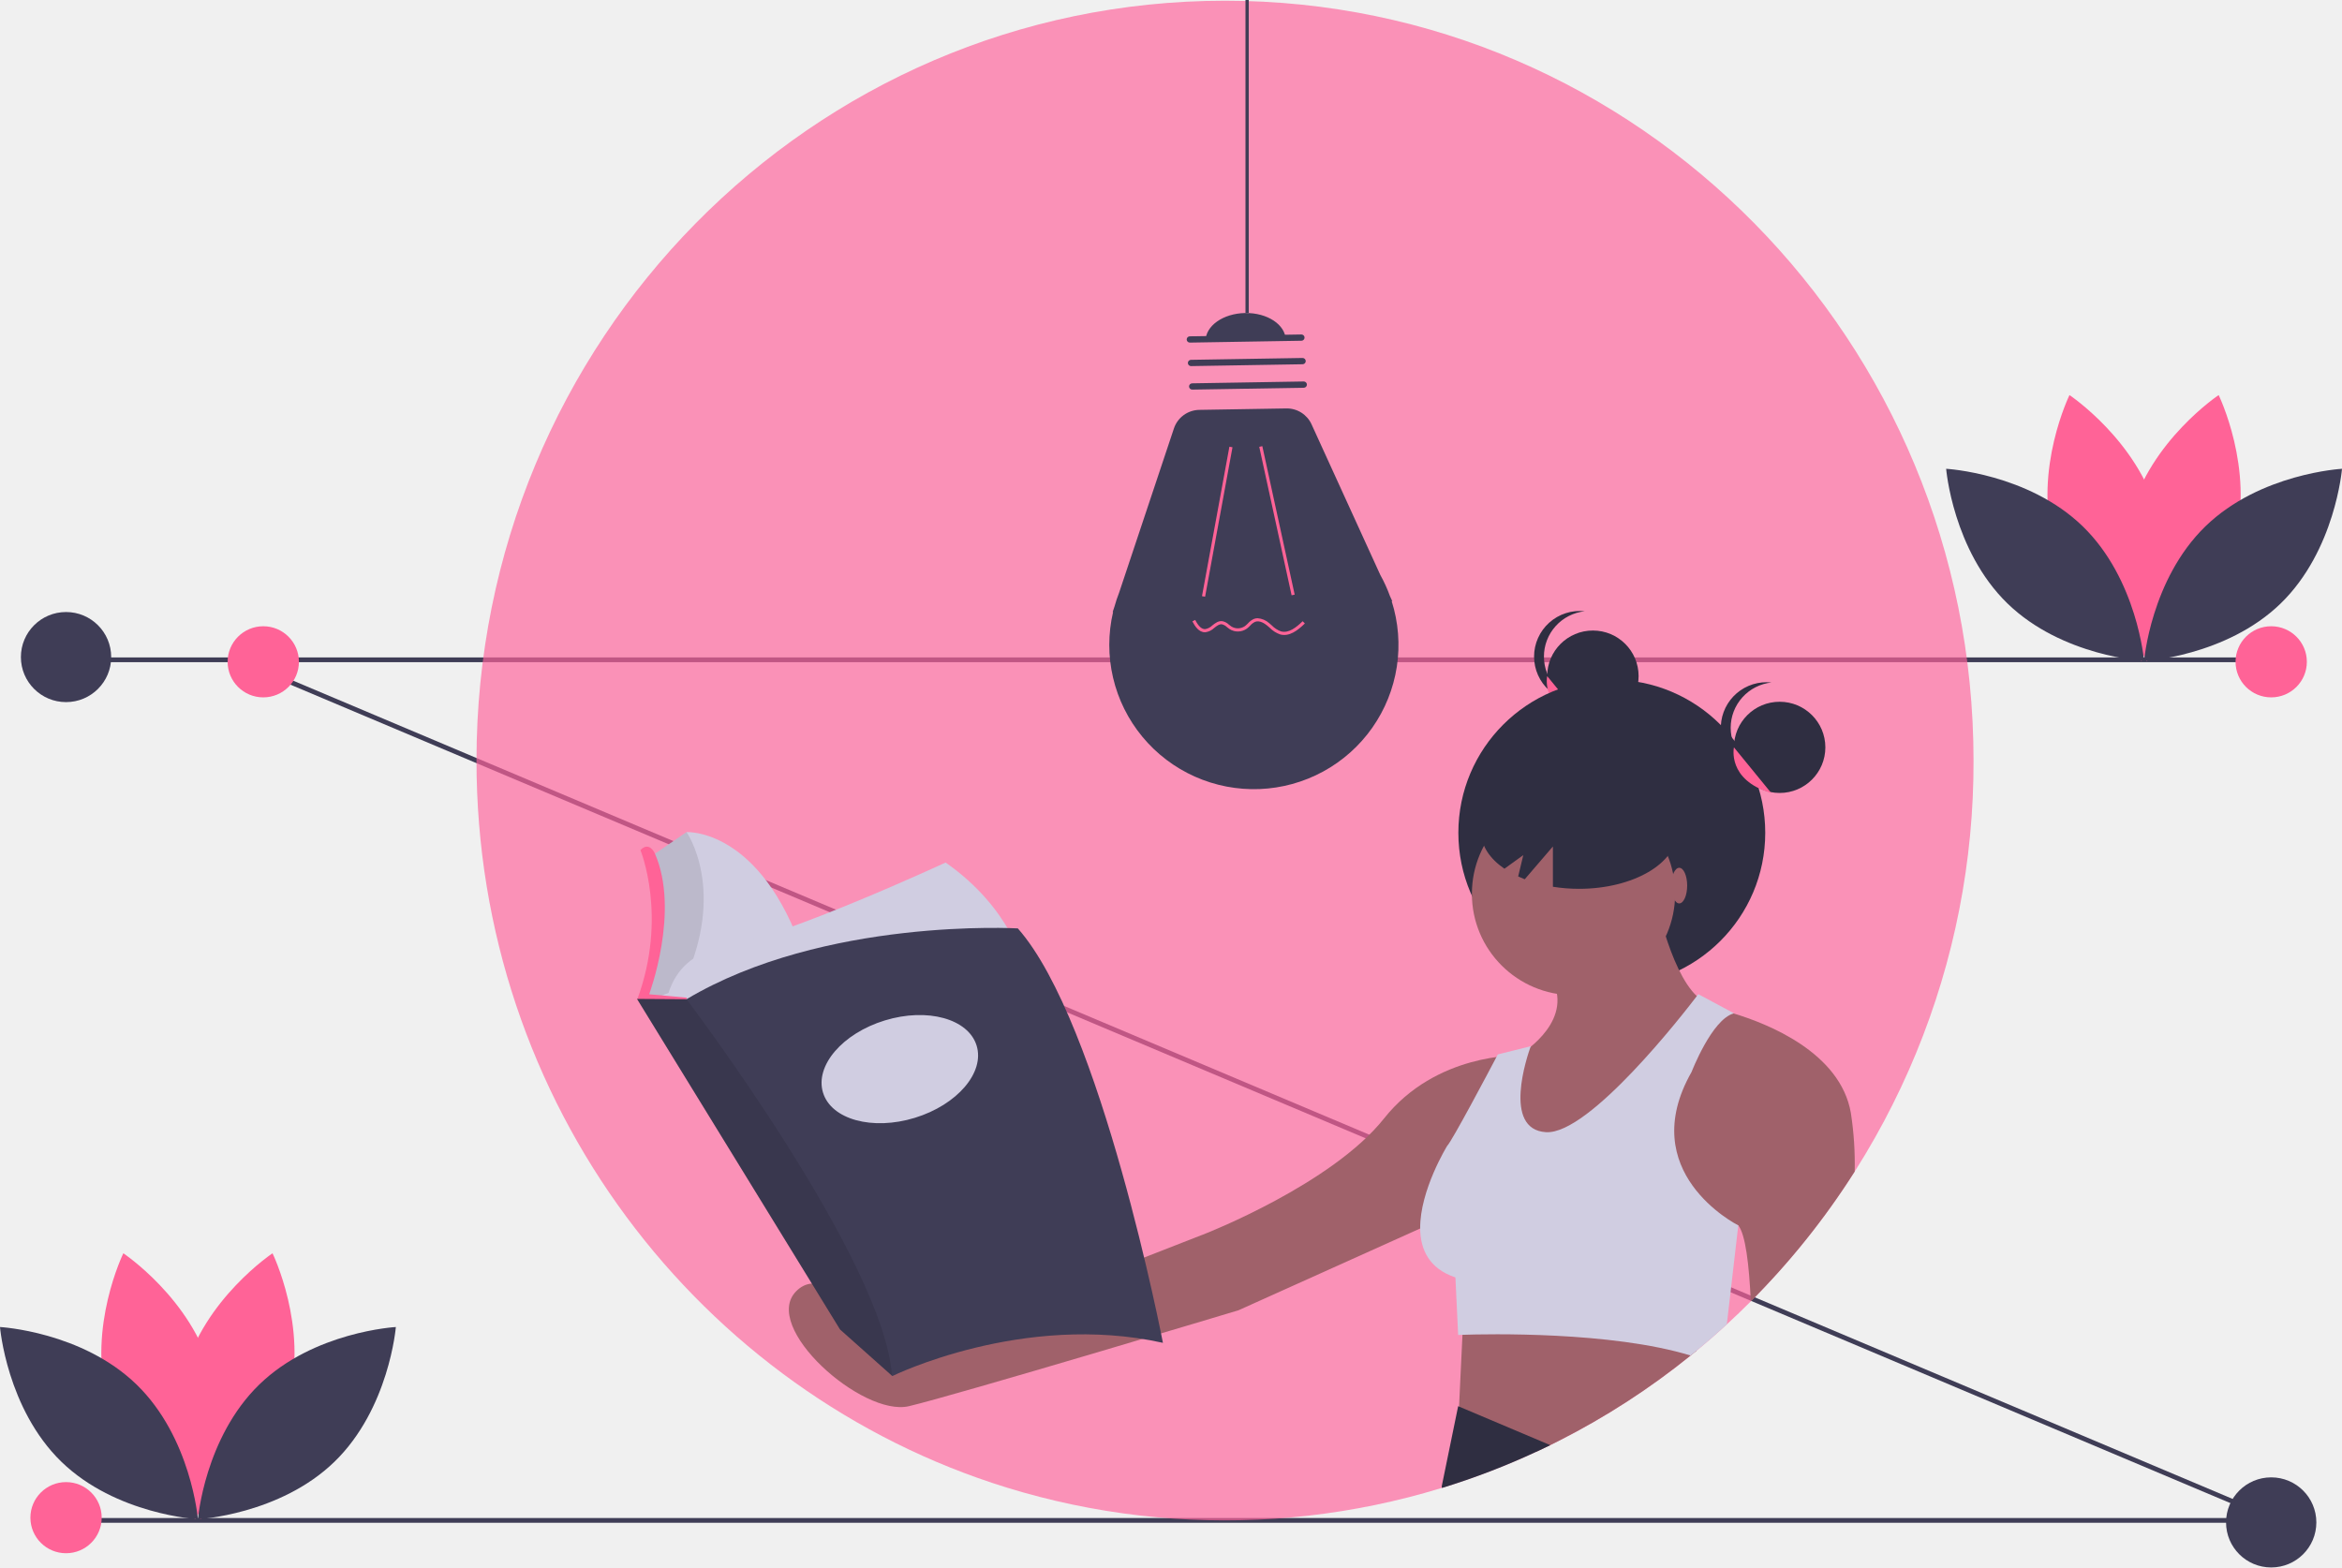
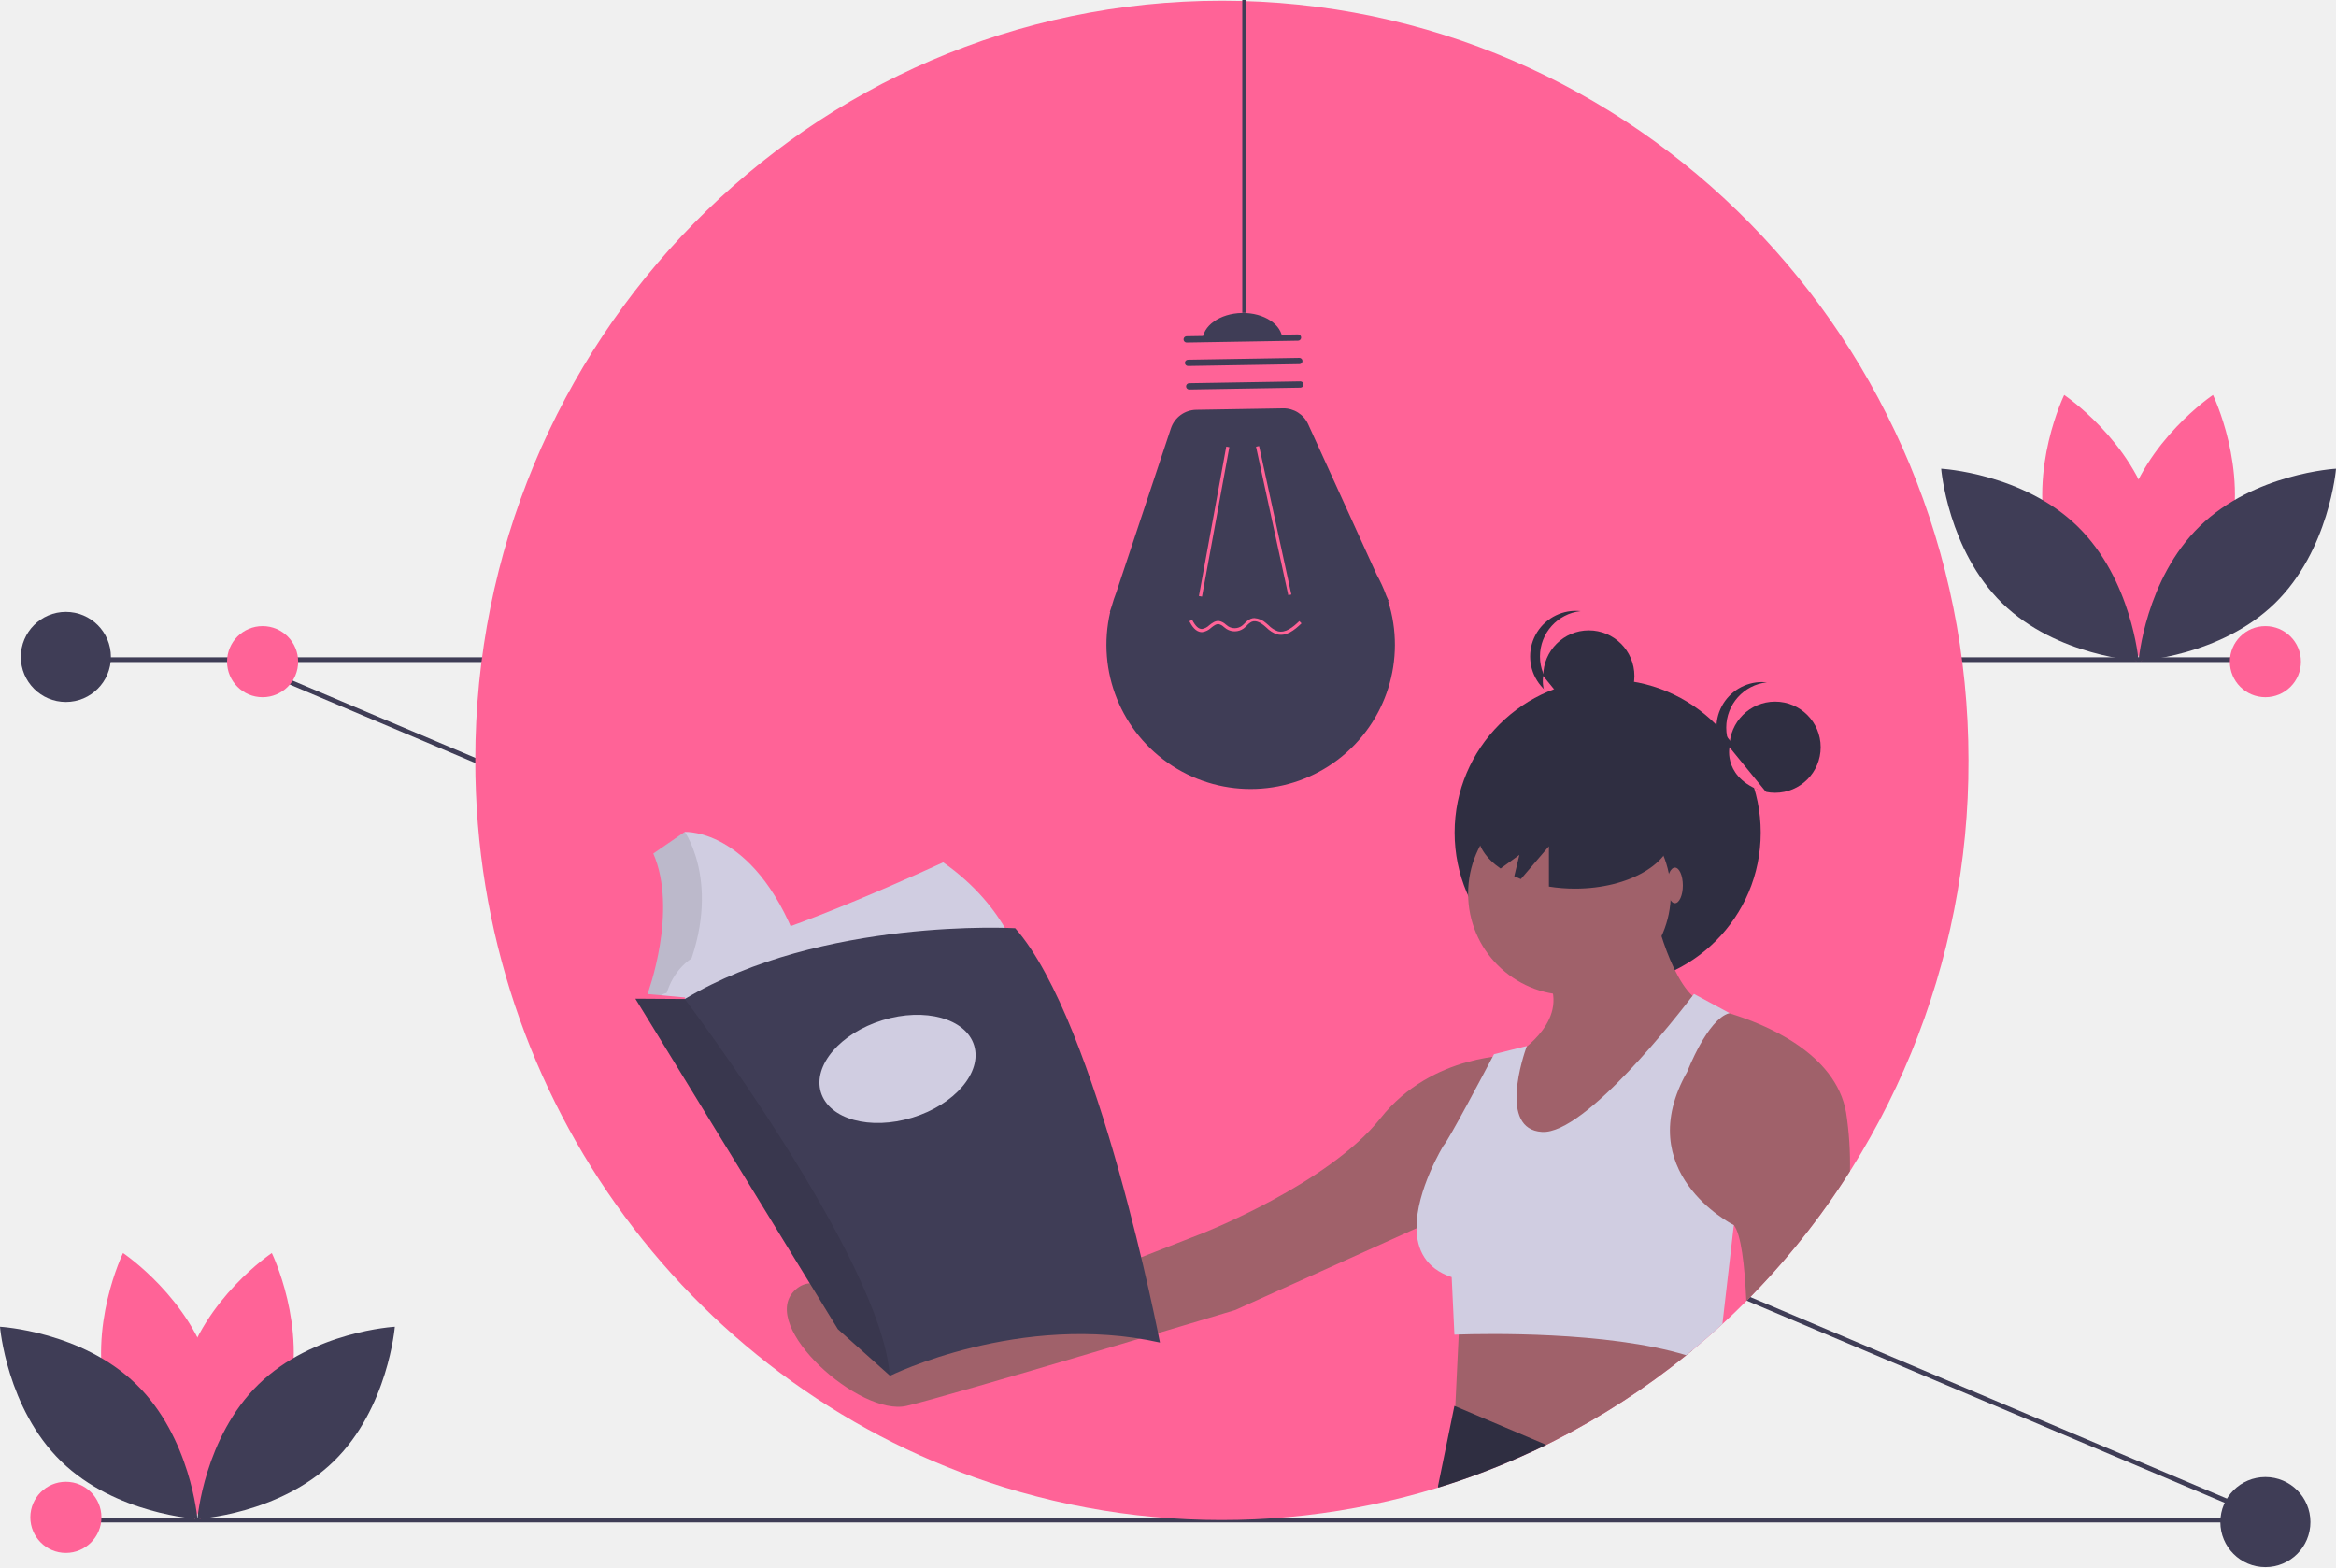
- <svg xmlns="http://www.w3.org/2000/svg" width="741" height="496" viewBox="0 0 741 496" fill="none">
-   <g clip-path="url(#clip0)">
-     <path d="M719.15 480.36H20.694V481.861H719.15V480.36Z" fill="#3F3D56" />
-     <path d="M75.629 208.161L75.044 209.543L718.347 480.985L718.933 479.603L75.629 208.161Z" fill="#3F3D56" />
-     <path d="M719.15 208.035H20.694V209.536H719.15V208.035Z" fill="#3F3D56" />
-     <path d="M624.419 240.669C624.515 272.415 618.341 303.868 606.249 333.231C594.158 362.594 576.386 389.292 553.949 411.799C551.475 414.282 548.947 416.708 546.363 419.076C543.25 421.941 540.058 424.72 536.785 427.41C536.161 427.928 535.537 428.438 534.905 428.941C521.976 439.396 507.974 448.456 493.133 455.971C492.253 456.413 491.374 456.856 490.487 457.291C489.081 457.981 487.66 458.657 486.239 459.317C433.637 483.741 373.817 487.791 318.391 470.682C221.352 440.629 150.762 349.022 150.762 240.669C150.762 107.876 256.793 0.229 387.59 0.229C518.387 0.229 624.419 107.876 624.419 240.669Z" fill="#FF639B" fill-opacity="0.67" />
-     <path d="M440.32 190.23L440.508 190.223L439.766 188.598C438.933 186.297 437.915 184.066 436.722 181.928L414.968 134.267C414.273 132.746 413.149 131.46 411.733 130.568C410.317 129.675 408.67 129.214 406.995 129.242L379.445 129.7C377.664 129.73 375.935 130.311 374.499 131.362C373.063 132.414 371.989 133.885 371.426 135.571L354.106 187.477C353.536 188.93 353.042 190.412 352.625 191.917L352.037 193.679L352.175 193.673C350.57 200.519 350.571 207.641 352.178 214.485C353.785 221.33 356.955 227.712 361.44 233.133C365.924 238.555 371.603 242.869 378.034 245.741C384.464 248.613 391.473 249.964 398.513 249.689C405.552 249.414 412.433 247.52 418.619 244.156C424.805 240.791 430.129 236.047 434.175 230.292C438.221 224.537 440.881 217.928 441.947 210.979C443.013 204.03 442.456 196.929 440.32 190.23H440.32Z" fill="#3F3D56" />
-     <path d="M388.976 141.356L380.307 188.644L381.285 188.823L389.955 141.534L388.976 141.356Z" fill="#FF6397" />
-     <path d="M399.394 141.182L398.422 141.393L408.656 188.369L409.628 188.158L399.394 141.182Z" fill="#FF6397" />
-     <path d="M376.442 106.425L411.745 105.838C412.008 105.834 412.263 105.934 412.453 106.117C412.642 106.3 412.751 106.551 412.756 106.814C412.76 107.077 412.659 107.331 412.476 107.521C412.293 107.71 412.042 107.818 411.778 107.823L376.476 108.41C376.345 108.412 376.215 108.388 376.094 108.34C375.972 108.293 375.861 108.221 375.767 108.131C375.674 108.04 375.599 107.932 375.547 107.812C375.495 107.693 375.467 107.564 375.464 107.434C375.462 107.304 375.486 107.174 375.534 107.053C375.582 106.932 375.653 106.821 375.744 106.727C375.835 106.634 375.943 106.559 376.063 106.507C376.183 106.455 376.312 106.427 376.442 106.425Z" fill="#3F3D56" />
-     <path d="M376.815 113.863L412.117 113.276C412.381 113.272 412.636 113.372 412.825 113.555C413.015 113.738 413.124 113.989 413.128 114.252C413.133 114.515 413.032 114.769 412.849 114.959C412.666 115.148 412.414 115.256 412.151 115.261L376.848 115.848C376.585 115.852 376.33 115.752 376.14 115.569C375.951 115.386 375.842 115.135 375.837 114.872C375.833 114.609 375.933 114.355 376.117 114.165C376.3 113.976 376.551 113.867 376.815 113.863Z" fill="#3F3D56" />
-     <path d="M377.188 121.301L412.49 120.714C412.754 120.71 413.009 120.81 413.198 120.993C413.388 121.176 413.497 121.427 413.501 121.69C413.506 121.953 413.405 122.207 413.222 122.396C413.039 122.586 412.787 122.694 412.524 122.699L377.221 123.286C376.958 123.29 376.703 123.19 376.513 123.007C376.324 122.824 376.215 122.573 376.21 122.31C376.206 122.047 376.307 121.793 376.49 121.603C376.673 121.414 376.924 121.305 377.188 121.301Z" fill="#3F3D56" />
-     <path d="M393.975 99.054C386.973 99.171 381.361 103.159 381.442 107.963L406.799 107.541C406.719 102.738 400.978 98.938 393.975 99.054Z" fill="#3F3D56" />
-     <path d="M397.877 195.628C399.261 195.721 400.572 196.28 401.596 197.213C401.858 197.43 402.116 197.658 402.374 197.886C403.192 198.737 404.194 199.392 405.304 199.798C407.734 200.46 410.132 198.543 412.157 196.58L412.85 197.292C410.625 199.45 407.957 201.549 405.042 200.756C403.783 200.314 402.644 199.586 401.716 198.629C401.465 198.408 401.215 198.188 400.961 197.977C400.13 197.289 398.525 196.219 397.098 196.774C396.506 197.062 395.979 197.468 395.549 197.966C395.217 198.315 394.858 198.638 394.475 198.932C393.691 199.487 392.761 199.798 391.8 199.826C390.84 199.855 389.893 199.599 389.077 199.092C388.784 198.897 388.502 198.686 388.232 198.46C387.79 198.022 387.239 197.709 386.636 197.553C385.791 197.434 385.023 198.037 384.209 198.673C383.439 199.42 382.455 199.907 381.395 200.068C381.359 200.07 381.322 200.071 381.286 200.072C379.304 200.105 378.047 198.127 377.27 196.623L378.154 196.168C379.21 198.212 380.229 199.144 381.342 199.077C382.194 198.914 382.978 198.502 383.595 197.892C384.536 197.156 385.51 196.394 386.773 196.57C387.559 196.741 388.282 197.128 388.858 197.688C389.1 197.891 389.353 198.081 389.615 198.257C390.263 198.652 391.012 198.851 391.771 198.828C392.53 198.806 393.266 198.563 393.889 198.13C394.23 197.866 394.55 197.577 394.846 197.265C395.369 196.665 396.013 196.183 396.736 195.85C397.1 195.708 397.487 195.633 397.877 195.628Z" fill="#FF6397" />
-     <path d="M395.097 0H394.063V99.014H395.097V0Z" fill="#3F3D56" />
-     <path d="M707.042 171.55C700.74 194.795 679.155 209.192 679.155 209.192C679.155 209.192 667.786 185.9 674.088 162.654C680.39 139.409 701.976 125.012 701.976 125.012C701.976 125.012 713.344 148.304 707.042 171.55Z" fill="#FF6397" />
-     <path d="M649.711 171.55C656.014 194.795 677.599 209.192 677.599 209.192C677.599 209.192 688.968 185.9 682.666 162.654C676.364 139.409 654.778 125.012 654.778 125.012C654.778 125.012 643.409 148.304 649.711 171.55Z" fill="#FF6397" />
-     <path d="M658.972 166.554C676.265 183.351 678.377 209.173 678.377 209.173C678.377 209.173 652.452 207.76 635.159 190.963C617.866 174.165 615.754 148.344 615.754 148.344C615.754 148.344 641.679 149.756 658.972 166.554Z" fill="#3F3D56" />
-     <path d="M697.782 166.554C680.489 183.351 678.377 209.173 678.377 209.173C678.377 209.173 704.302 207.76 721.595 190.963C738.888 174.165 741 148.344 741 148.344C741 148.344 715.075 149.756 697.782 166.554Z" fill="#3F3D56" />
-     <path d="M91.288 443.124C84.986 466.369 63.401 480.766 63.401 480.766C63.401 480.766 52.032 457.474 58.334 434.229C64.636 410.983 86.222 396.586 86.222 396.586C86.222 396.586 97.59 419.878 91.288 443.124Z" fill="#FF6397" />
-     <path d="M33.958 443.124C40.26 466.369 61.845 480.766 61.845 480.766C61.845 480.766 73.214 457.474 66.912 434.229C60.61 410.983 39.024 396.586 39.024 396.586C39.024 396.586 27.655 419.878 33.958 443.124Z" fill="#FF6397" />
-     <path d="M43.218 438.128C60.511 454.926 62.623 480.747 62.623 480.747C62.623 480.747 36.698 479.335 19.405 462.537C2.112 445.74 0 419.918 0 419.918C0 419.918 25.925 421.331 43.218 438.128Z" fill="#3F3D56" />
-     <path d="M82.028 438.128C64.735 454.926 62.623 480.747 62.623 480.747C62.623 480.747 88.548 479.335 105.841 462.537C123.134 445.74 125.246 419.918 125.246 419.918C125.246 419.918 99.321 421.331 82.028 438.128Z" fill="#3F3D56" />
-     <path d="M503.988 228.38C511.974 228.38 518.449 221.92 518.449 213.95C518.449 205.981 511.974 199.521 503.988 199.521C496.001 199.521 489.526 205.981 489.526 213.95C489.526 221.92 496.001 228.38 503.988 228.38Z" fill="#2F2E41" />
-     <path d="M488.494 207.766C488.494 204.207 489.813 200.774 492.196 198.126C494.579 195.478 497.859 193.803 501.405 193.422C499.386 193.201 497.342 193.408 495.408 194.029C493.474 194.649 491.693 195.67 490.181 197.023C488.668 198.376 487.458 200.032 486.63 201.883C485.802 203.734 485.374 205.739 485.374 207.766C485.374 209.793 485.802 211.797 486.63 213.648C487.458 215.5 488.668 217.156 490.181 218.509C491.693 219.862 493.474 220.883 495.408 221.503C497.342 222.124 499.386 222.33 501.405 222.11C497.859 221.729 494.579 220.054 492.196 217.406C489.813 214.758 488.494 211.325 488.494 207.766Z" fill="#2F2E41" />
-     <path d="M489.526 213.95C489.526 213.95 487.281 224.257 501.315 228.38L489.526 213.95Z" fill="#FF6397" />
-     <path d="M509.968 311.963C536.781 311.963 558.516 290.275 558.516 263.521C558.516 236.767 536.781 215.078 509.968 215.078C483.156 215.078 461.42 236.767 461.42 263.521C461.42 290.275 483.156 311.963 509.968 311.963Z" fill="#2F2E41" />
-     <path d="M536.784 427.41C536.16 427.928 535.536 428.438 534.905 428.941C521.975 439.396 507.973 448.456 493.133 455.971C492.253 456.413 491.374 456.856 490.486 457.291C489.08 457.981 487.66 458.656 486.239 459.317L461.353 451.042L461.638 445.093V445.07L462.721 422.384L463.09 414.627L536.784 427.41Z" fill="#A0616A" />
-     <path d="M490.486 457.291C489.081 457.981 487.66 458.657 486.239 459.317C476.518 463.852 466.491 467.705 456.233 470.848C456.181 470.698 456.15 470.541 456.143 470.382L461.353 444.973L461.639 445.093L490.486 457.291Z" fill="#2F2E41" />
-     <path d="M497.85 314.916C515.606 314.916 530 300.554 530 282.836C530 265.119 515.606 250.756 497.85 250.756C480.094 250.756 465.7 265.119 465.7 282.836C465.7 300.554 480.094 314.916 497.85 314.916Z" fill="#A0616A" />
-     <path d="M523.917 284.57C523.917 284.57 529.131 310.581 538.689 316.65L485.685 379.077L465.7 360.002L480.471 333.991C480.471 333.991 496.981 324.454 491.767 311.448L523.917 284.57Z" fill="#A0616A" />
-     <path d="M586.819 370.718C577.398 385.568 566.376 399.343 553.949 411.799C553.415 400.171 552.257 390.583 549.987 387.747C549.981 387.747 549.976 387.744 549.972 387.74L522.176 379.075C522.176 379.075 528.259 321.849 543.032 319.253C543.032 319.253 545.175 319.689 548.506 320.694C559.242 323.92 582.293 333.012 585.609 352.195C586.552 358.322 586.957 364.52 586.819 370.718Z" fill="#A0616A" />
-     <path d="M480.472 333.991C480.472 333.991 454.404 333.124 437.895 353.933C421.385 374.741 381.415 390.348 381.415 390.348L281.49 429.364C281.49 429.364 263.243 397.284 251.947 408.556C240.651 419.827 272.801 448.439 287.572 444.971C302.344 441.503 391.842 414.625 391.842 414.625L463.093 382.545L480.472 333.991Z" fill="#A0616A" />
-     <path d="M549.987 387.747L546.363 419.076C543.25 421.942 540.057 424.72 536.784 427.411C536.16 427.928 535.536 428.438 534.905 428.941C509.816 421.266 470.503 422.122 462.721 422.384C461.834 422.407 461.353 422.429 461.353 422.429L460.488 404.222C452.15 401.453 449.414 395.399 449.339 388.737C449.211 376.659 457.879 362.6 457.879 362.6C459.436 361.047 471.067 339.044 473.472 334.483C473.751 333.95 473.909 333.657 473.909 333.657L484.336 331.062C484.336 331.062 484.306 331.144 484.246 331.294C483.314 333.897 475.209 357.446 489.163 358.264C502.892 359.074 532.755 320.604 536.867 315.21C537.175 314.805 537.341 314.587 537.341 314.587L548.641 320.656C548.596 320.671 548.551 320.679 548.506 320.694C541.604 322.607 535.213 339.194 535.213 339.194C517.192 370.883 549.182 387.342 549.972 387.74C549.976 387.744 549.981 387.747 549.987 387.747Z" fill="#D0CDE1" />
-     <path d="M499.596 245.181C482.482 245.181 468.608 253.256 468.608 263.218C468.608 267.675 471.397 271.749 476 274.896L481.966 270.583L480.344 277.34C481.017 277.651 481.704 277.952 482.421 278.231L491.333 267.856V280.601C494.066 281.038 496.829 281.257 499.596 281.255C516.711 281.255 530.584 273.179 530.584 263.218C530.584 253.256 516.711 245.181 499.596 245.181Z" fill="#2F2E41" />
-     <path d="M563.074 250.923C571.06 250.923 577.535 244.462 577.535 236.493C577.535 228.524 571.06 222.063 563.074 222.063C555.087 222.063 548.613 228.524 548.613 236.493C548.613 244.462 555.087 250.923 563.074 250.923Z" fill="#2F2E41" />
-     <path d="M547.58 230.309C547.58 226.75 548.899 223.317 551.282 220.669C553.665 218.021 556.945 216.345 560.492 215.964C559.977 215.908 559.46 215.88 558.942 215.879C556.976 215.876 555.03 216.273 553.223 217.046C551.416 217.82 549.786 218.952 548.432 220.375C547.078 221.798 546.03 223.482 545.351 225.323C544.671 227.164 544.375 229.124 544.481 231.083C544.586 233.042 545.091 234.959 545.964 236.717C546.837 238.475 548.061 240.036 549.559 241.306C551.058 242.577 552.8 243.528 554.68 244.104C556.559 244.679 558.537 244.866 560.492 244.653C556.945 244.272 553.665 242.596 551.282 239.949C548.899 237.301 547.58 233.868 547.58 230.309Z" fill="#2F2E41" />
-     <path d="M548.613 236.493C548.613 236.493 546.367 246.8 560.401 250.923L548.613 236.493Z" fill="#FF6397" />
-     <path d="M531.303 285.871C532.69 285.871 533.813 283.348 533.813 280.235C533.813 277.123 532.69 274.6 531.303 274.6C529.917 274.6 528.793 277.123 528.793 280.235C528.793 283.348 529.917 285.871 531.303 285.871Z" fill="#A0616A" />
-     <path d="M254.257 302.037L216.156 311.249L216.032 311.278L211.89 315.02L210.698 316.095L208.143 315.633L203.619 314.817L206.771 304.2L207.362 283.949L205.195 271.563L217.214 263.305C217.214 263.305 240.662 261.929 254.257 302.037Z" fill="#D0CDE1" />
-     <path opacity="0.1" d="M216.156 311.249C215.64 312.348 216.722 311.622 216.13 312.753L210.613 314.522L208.143 315.633L203.619 314.817L206.771 304.2L207.362 283.95L205.195 271.563L217.214 263.306C217.214 263.306 230.114 281.535 216.156 311.249Z" fill="black" />
-     <path d="M299.181 272.939C299.181 272.939 249.134 296.139 228.839 299.678C208.545 303.217 210.318 323.468 210.318 323.468L324.008 305.773C324.008 305.773 320.067 287.489 299.181 272.939Z" fill="#D0CDE1" />
-     <path d="M202.633 269.007C202.633 269.007 211.303 290.044 201.648 316.193L212.879 321.305L217.214 316.193L217.313 315.702L205.392 314.62C205.392 314.62 215.244 288.275 207.165 269.99C207.165 269.99 205.392 266.058 202.633 269.007Z" fill="#FF6397" />
-     <path d="M367.947 424.918C323.614 415.088 282.335 435.437 282.335 435.437L282.222 435.336L265.784 420.691L201.55 316.095L217.214 316.193C260.759 290.241 322.038 293.78 322.038 293.78C348.44 323.664 367.947 424.918 367.947 424.918Z" fill="#3F3D56" />
-     <path opacity="0.1" d="M282.222 435.336L265.784 420.691L201.55 316.095L217.214 316.193C217.214 316.193 279.647 398.472 282.222 435.336Z" fill="black" />
-     <path d="M289.437 353.725C302.858 349.618 311.616 339.387 309 330.875C306.383 322.362 293.382 318.791 279.961 322.899C266.541 327.006 257.782 337.237 260.399 345.749C263.015 354.262 276.016 357.833 289.437 353.725Z" fill="#D0CDE1" />
-     <path d="M20.896 222.175C28.785 222.175 35.181 215.794 35.181 207.921C35.181 200.049 28.785 193.667 20.896 193.667C13.007 193.667 6.611 200.049 6.611 207.921C6.611 215.794 13.007 222.175 20.896 222.175Z" fill="#3F3D56" />
-     <path d="M718.6 496C726.49 496 732.885 489.618 732.885 481.746C732.885 473.874 726.49 467.492 718.6 467.492C710.711 467.492 704.315 473.874 704.315 481.746C704.315 489.618 710.711 496 718.6 496Z" fill="#3F3D56" />
-     <path d="M83.299 220.675C89.527 220.675 94.576 215.637 94.576 209.422C94.576 203.207 89.527 198.169 83.299 198.169C77.07 198.169 72.021 203.207 72.021 209.422C72.021 215.637 77.07 220.675 83.299 220.675Z" fill="#FF6397" />
-     <path d="M718.6 220.675C724.829 220.675 729.878 215.637 729.878 209.422C729.878 203.207 724.829 198.169 718.6 198.169C712.372 198.169 707.323 203.207 707.323 209.422C707.323 215.637 712.372 220.675 718.6 220.675Z" fill="#FF6397" />
-     <path d="M20.896 491.499C27.125 491.499 32.174 486.461 32.174 480.246C32.174 474.031 27.125 468.993 20.896 468.993C14.668 468.993 9.619 474.031 9.619 480.246C9.619 486.461 14.668 491.499 20.896 491.499Z" fill="#FF6397" />
-   </g>
-   <defs>
-     <clipPath id="clip0">
-       <rect width="741" height="496" fill="white" />
-     </clipPath>
-   </defs>
+ <svg xmlns="http://www.w3.org/2000/svg" id="a0f4c522-d0e8-404b-95f8-59a6be9d5f61" data-name="Layer 1" width="985.587" height="661.152" viewBox="0 0 985.587 661.152">
+   <rect x="27.525" y="640.305" width="929" height="2" fill="#3f3d56" />
+   <rect x="634.231" y="123.652" width="2" height="929" transform="translate(-261.0931 815.3039) rotate(-67.07803)" fill="#3f3d56" />
+   <rect x="27.525" y="277.305" width="929" height="2" fill="#3f3d56" />
+   <path d="M937.731,449.652a322.068,322.068,0,0,1-93.73,228.11q-4.935,4.965-10.09,9.7-6.21,5.73-12.74,11.11c-.83.69-1.66,1.37-2.5,2.04a313.731,313.731,0,0,1-55.56,36.03c-1.17.59-2.34,1.18-3.52,1.76-1.87.92-3.76,1.82-5.65,2.7a311.18,311.18,0,0,1-223.25,15.15c-129.07-40.06-222.96-162.17-222.96-306.6,0-177.01,141.03-320.5,315-320.5S937.731,272.642,937.731,449.652Z" transform="translate(-107.2066 -128.8475)" fill="#ff6397" />
+   <path d="M692.866,382.419l.25-.01-.987-2.166a60.492,60.492,0,0,0-4.049-8.891L659.145,307.822a11.443,11.443,0,0,0-10.604-6.698l-36.644.61a11.443,11.443,0,0,0-10.666,7.826l-23.036,69.188a60.396,60.396,0,0,0-1.971,5.918l-.782,2.349.184-.007a60.852,60.852,0,1,0,117.24-4.589Z" transform="translate(-107.2066 -128.8475)" fill="#3f3d56" />
+   <rect x="587.42" y="348.245" width="64.08" height="1.323" transform="translate(57.5742 766.6238) rotate(-79.63351)" fill="#ff6397" />
+   <rect x="643.929" y="316.448" width="1.323" height="64.08" transform="translate(-166.5223 16.03118) rotate(-12.26435)" fill="#ff6397" />
+   <path d="M607.904,270.709l46.955-.782a1.323,1.323,0,0,1,.044,2.645l-46.955.782a1.323,1.323,0,1,1-.044-2.645Z" transform="translate(-107.2066 -128.8475)" fill="#3f3d56" />
+   <path d="M608.4,280.624l46.955-.782a1.323,1.323,0,1,1,.044,2.645l-46.955.782a1.323,1.323,0,0,1-.044-2.645Z" transform="translate(-107.2066 -128.8475)" fill="#3f3d56" />
+   <path d="M608.896,290.538l46.955-.782a1.323,1.323,0,0,1,.044,2.645l-46.955.782a1.323,1.323,0,0,1-.044-2.645Z" transform="translate(-107.2066 -128.8475)" fill="#3f3d56" />
+   <path d="M631.224,260.884c-9.314.155-16.778,5.472-16.671,11.875l33.728-.562C648.175,265.793,640.538,260.728,631.224,260.884Z" transform="translate(-107.2066 -128.8475)" fill="#3f3d56" />
+   <path d="M636.414,389.614a8.149,8.149,0,0,1,4.946,2.113c.348.289.691.592,1.035.896a10.33,10.33,0,0,0,3.897,2.55c3.232.882,6.422-1.674,9.115-4.29l.922.948c-2.961,2.877-6.509,5.675-10.386,4.618a11.464,11.464,0,0,1-4.425-2.835c-.333-.295-.666-.589-1.004-.869-1.105-.917-3.24-2.343-5.138-1.603a6.442,6.442,0,0,0-2.06,1.589,12.313,12.313,0,0,1-1.429,1.287,6.478,6.478,0,0,1-7.179.214,12.796,12.796,0,0,1-1.124-.842,4.688,4.688,0,0,0-2.124-1.209c-1.124-.158-2.146.645-3.228,1.493a6.84,6.84,0,0,1-3.743,1.86c-.048.002-.096.004-.144.005-2.636.044-4.308-2.593-5.342-4.597l1.176-.606c1.405,2.725,2.76,3.967,4.24,3.877a5.816,5.816,0,0,0,2.996-1.579c1.252-.982,2.548-1.998,4.227-1.763a5.721,5.721,0,0,1,2.774,1.491,11.655,11.655,0,0,0,1.006.757,5.198,5.198,0,0,0,5.685-.169,11.166,11.166,0,0,0,1.273-1.153,7.515,7.515,0,0,1,2.514-1.886A4.349,4.349,0,0,1,636.414,389.614Z" transform="translate(-107.2066 -128.8475)" fill="#ff6397" />
+   <rect x="524.134" width="1.375" height="131.982" fill="#3f3d56" />
+   <path d="M1047.627,357.518c-8.382,30.986-37.093,50.176-37.093,50.176s-15.121-31.047-6.738-62.033,37.093-50.176,37.093-50.176S1056.009,326.532,1047.627,357.518Z" transform="translate(-107.2066 -128.8475)" fill="#ff6397" />
+   <path d="M971.373,357.518c8.382,30.986,37.093,50.176,37.093,50.176s15.121-31.047,6.738-62.033-37.093-50.176-37.093-50.176S962.991,326.532,971.373,357.518Z" transform="translate(-107.2066 -128.8475)" fill="#ff6397" />
+   <path d="M983.69,350.859C1006.691,373.249,1009.5,407.668,1009.5,407.668s-34.482-1.883-57.483-24.273-25.81-56.81-25.81-56.81S960.689,328.468,983.69,350.859Z" transform="translate(-107.2066 -128.8475)" fill="#3f3d56" />
+   <path d="M1035.31,350.859C1012.309,373.249,1009.5,407.668,1009.5,407.668s34.482-1.883,57.483-24.273,25.81-56.81,25.81-56.81S1058.311,328.468,1035.31,350.859Z" transform="translate(-107.2066 -128.8475)" fill="#3f3d56" />
+   <path d="M228.627,719.518c-8.382,30.986-37.093,50.176-37.093,50.176s-15.121-31.047-6.738-62.033,37.093-50.176,37.093-50.176S237.009,688.532,228.627,719.518Z" transform="translate(-107.2066 -128.8475)" fill="#ff6397" />
+   <path d="M152.373,719.518c8.382,30.986,37.093,50.176,37.093,50.176s15.121-31.047,6.738-62.033-37.093-50.176-37.093-50.176S143.991,688.532,152.373,719.518Z" transform="translate(-107.2066 -128.8475)" fill="#ff6397" />
+   <path d="M164.69,712.859C187.691,735.249,190.5,769.668,190.5,769.668s-34.482-1.883-57.483-24.273-25.81-56.81-25.81-56.81S141.689,690.468,164.69,712.859Z" transform="translate(-107.2066 -128.8475)" fill="#3f3d56" />
+   <path d="M216.31,712.859C193.309,735.249,190.5,769.668,190.5,769.668s34.482-1.883,57.483-24.273,25.81-56.81,25.81-56.81S239.311,690.468,216.31,712.859Z" transform="translate(-107.2066 -128.8475)" fill="#3f3d56" />
+   <circle cx="670.342" cy="285.189" r="19.234" fill="#2f2e41" />
+   <path d="M756.94,405.793A19.234,19.234,0,0,1,774.114,386.672a19.234,19.234,0,1,0,0,38.241A19.234,19.234,0,0,1,756.94,405.793Z" transform="translate(-107.2066 -128.8475)" fill="#2f2e41" />
+   <path d="M758.314,414.036s-2.987,13.739,15.68,19.234Z" transform="translate(-107.2066 -128.8475)" fill="#ff6397" />
+   <circle cx="678.297" cy="351.265" r="64.573" fill="#2f2e41" />
+   <path d="M821.171,698.572c-.83.69-1.66,1.37-2.5,2.04a313.731,313.731,0,0,1-55.56,36.03c-1.17.59-2.34,1.18-3.52,1.76-1.87.92-3.76,1.82-5.65,2.7l-33.1-11.03.38-7.93v-.03l1.44-30.24.49-10.34Z" transform="translate(-107.2066 -128.8475)" fill="#a0616a" />
+   <path d="M759.591,738.402c-1.87.92-3.76,1.82-5.65,2.7a306.938,306.938,0,0,1-39.91,15.37,2.224,2.224,0,0,1-.12-.62l6.93-33.87.38.16Z" transform="translate(-107.2066 -128.8475)" fill="#2f2e41" />
+   <circle cx="662.178" cy="377.012" r="42.762" fill="#a0616a" />
+   <path d="M804.057,508.171s6.934,34.672,19.647,42.762l-70.499,83.212-26.582-25.426,19.647-34.672s21.959-12.713,15.024-30.049Z" transform="translate(-107.2066 -128.8475)" fill="#a0616a" />
+   <path d="M887.721,623.002a320.875,320.875,0,0,1-43.72,54.76c-.71-15.5-2.25-28.28-5.27-32.06a.031.031,0,0,1-.02-.01l-36.97-11.55s8.09-76.28,27.74-79.74c0,0,2.85.58,7.28,1.92,14.28,4.3,44.94,16.42,49.35,41.99A141.926,141.926,0,0,1,887.721,623.002Z" transform="translate(-107.2066 -128.8475)" fill="#a0616a" />
+   <path d="M746.271,574.047s-34.672-1.156-56.63,26.582-75.122,48.54-75.122,48.54L481.61,701.177s-24.27-42.762-39.295-27.737,27.737,53.163,47.385,48.54,138.687-40.45,138.687-40.45l94.769-42.762Z" transform="translate(-107.2066 -128.8475)" fill="#a0616a" />
+   <path d="M838.731,645.702l-4.82,41.76q-6.21,5.73-12.74,11.11c-.83.69-1.66,1.37-2.5,2.04-33.37-10.23-85.66-9.09-96.01-8.74-1.18.03-1.82.06-1.82.06l-1.15-24.27c-11.09-3.69-14.73-11.76-14.83-20.64-.17-16.1,11.36-34.84,11.36-34.84,2.07-2.07,17.54-31.4,20.74-37.48.37-.71.58-1.1.58-1.1l13.87-3.46s-.04.11-.12.31c-1.24,3.47-12.02,34.86,6.54,35.95,18.26,1.08,57.98-50.2,63.45-57.39.41-.54.63-.83.63-.83l15.03,8.09c-.06.02-.12.03-.18.05-9.18,2.55-17.68,24.66-17.68,24.66-23.97,42.24,18.58,64.18,19.63,64.71A.031.031,0,0,0,838.731,645.702Z" transform="translate(-107.2066 -128.8475)" fill="#d0cde1" />
+   <path d="M771.708,455.666c-22.763,0-41.217,10.764-41.217,24.043,0,5.941,3.709,11.371,9.832,15.566l7.935-5.749-2.158,9.007c.895.415,1.81.817,2.763,1.188l11.854-13.829v16.989a69.192,69.192,0,0,0,10.991.871c22.763,0,41.217-10.764,41.217-24.043S794.471,455.666,771.708,455.666Z" transform="translate(-107.2066 -128.8475)" fill="#2f2e41" />
+   <circle cx="748.931" cy="315.238" r="19.234" fill="#2f2e41" />
+   <path d="M835.53,435.842a19.234,19.234,0,0,1,17.174-19.121,19.429,19.429,0,0,0-2.061-.114,19.234,19.234,0,1,0,2.061,38.355A19.234,19.234,0,0,1,835.53,435.842Z" transform="translate(-107.2066 -128.8475)" fill="#2f2e41" />
+   <path d="M836.903,444.085s-2.987,13.739,15.68,19.234Z" transform="translate(-107.2066 -128.8475)" fill="#ff6397" />
+   <ellipse cx="706.674" cy="373.545" rx="3.339" ry="7.512" fill="#a0616a" />
+   <path d="M445.388,531.454l-50.677,12.278-.165.039-5.509,4.987-1.586,1.434-3.399-.616-6.017-1.088,4.193-14.152.786-26.994-2.883-16.511,15.986-11.007S427.305,477.991,445.388,531.454Z" transform="translate(-107.2066 -128.8475)" fill="#d0cde1" />
+   <path d="M394.711,543.732c-.687,1.465.752.498-.034,2.005l-7.338,2.359-3.286,1.481-6.017-1.088,4.193-14.152.786-26.994-2.883-16.511,15.986-11.007S413.276,504.125,394.711,543.732Z" transform="translate(-107.2066 -128.8475)" opacity="0.1" />
+   <path d="M505.141,492.667s-66.567,30.925-93.56,35.642-24.635,31.711-24.635,31.711L538.162,536.433S532.921,512.061,505.141,492.667Z" transform="translate(-107.2066 -128.8475)" fill="#d0cde1" />
+   <path d="M376.725,487.426s11.531,28.042-1.31,62.898l14.938,6.814,5.766-6.814.131-.655-15.855-1.441s13.104-35.118,2.359-59.491C382.752,488.736,380.394,483.495,376.725,487.426Z" transform="translate(-107.2066 -128.8475)" fill="#ff6397" />
+   <path d="M596.604,695.25C537.638,682.146,482.733,709.271,482.733,709.271l-.149-.134-21.865-19.522-85.436-139.423,20.835.131c57.918-34.594,139.423-29.876,139.423-29.876C570.659,560.282,596.604,695.25,596.604,695.25Z" transform="translate(-107.2066 -128.8475)" fill="#3f3d56" />
+   <path d="M482.584,709.137l-21.865-19.522-85.436-139.423,20.835.131S479.159,659.999,482.584,709.137Z" transform="translate(-107.2066 -128.8475)" opacity="0.1" />
+   <ellipse cx="485.878" cy="579.807" rx="33.807" ry="21.49" transform="translate(-255.8681 39.11836) rotate(-17.05185)" fill="#d0cde1" />
+   <circle cx="27.793" cy="277.152" r="19" fill="#3f3d56" />
+   <circle cx="955.793" cy="642.152" r="19" fill="#3f3d56" />
+   <circle cx="110.793" cy="279.152" r="15" fill="#ff6397" />
+   <circle cx="955.793" cy="279.152" r="15" fill="#ff6397" />
+   <circle cx="27.793" cy="640.152" r="15" fill="#ff6397" />
</svg>
